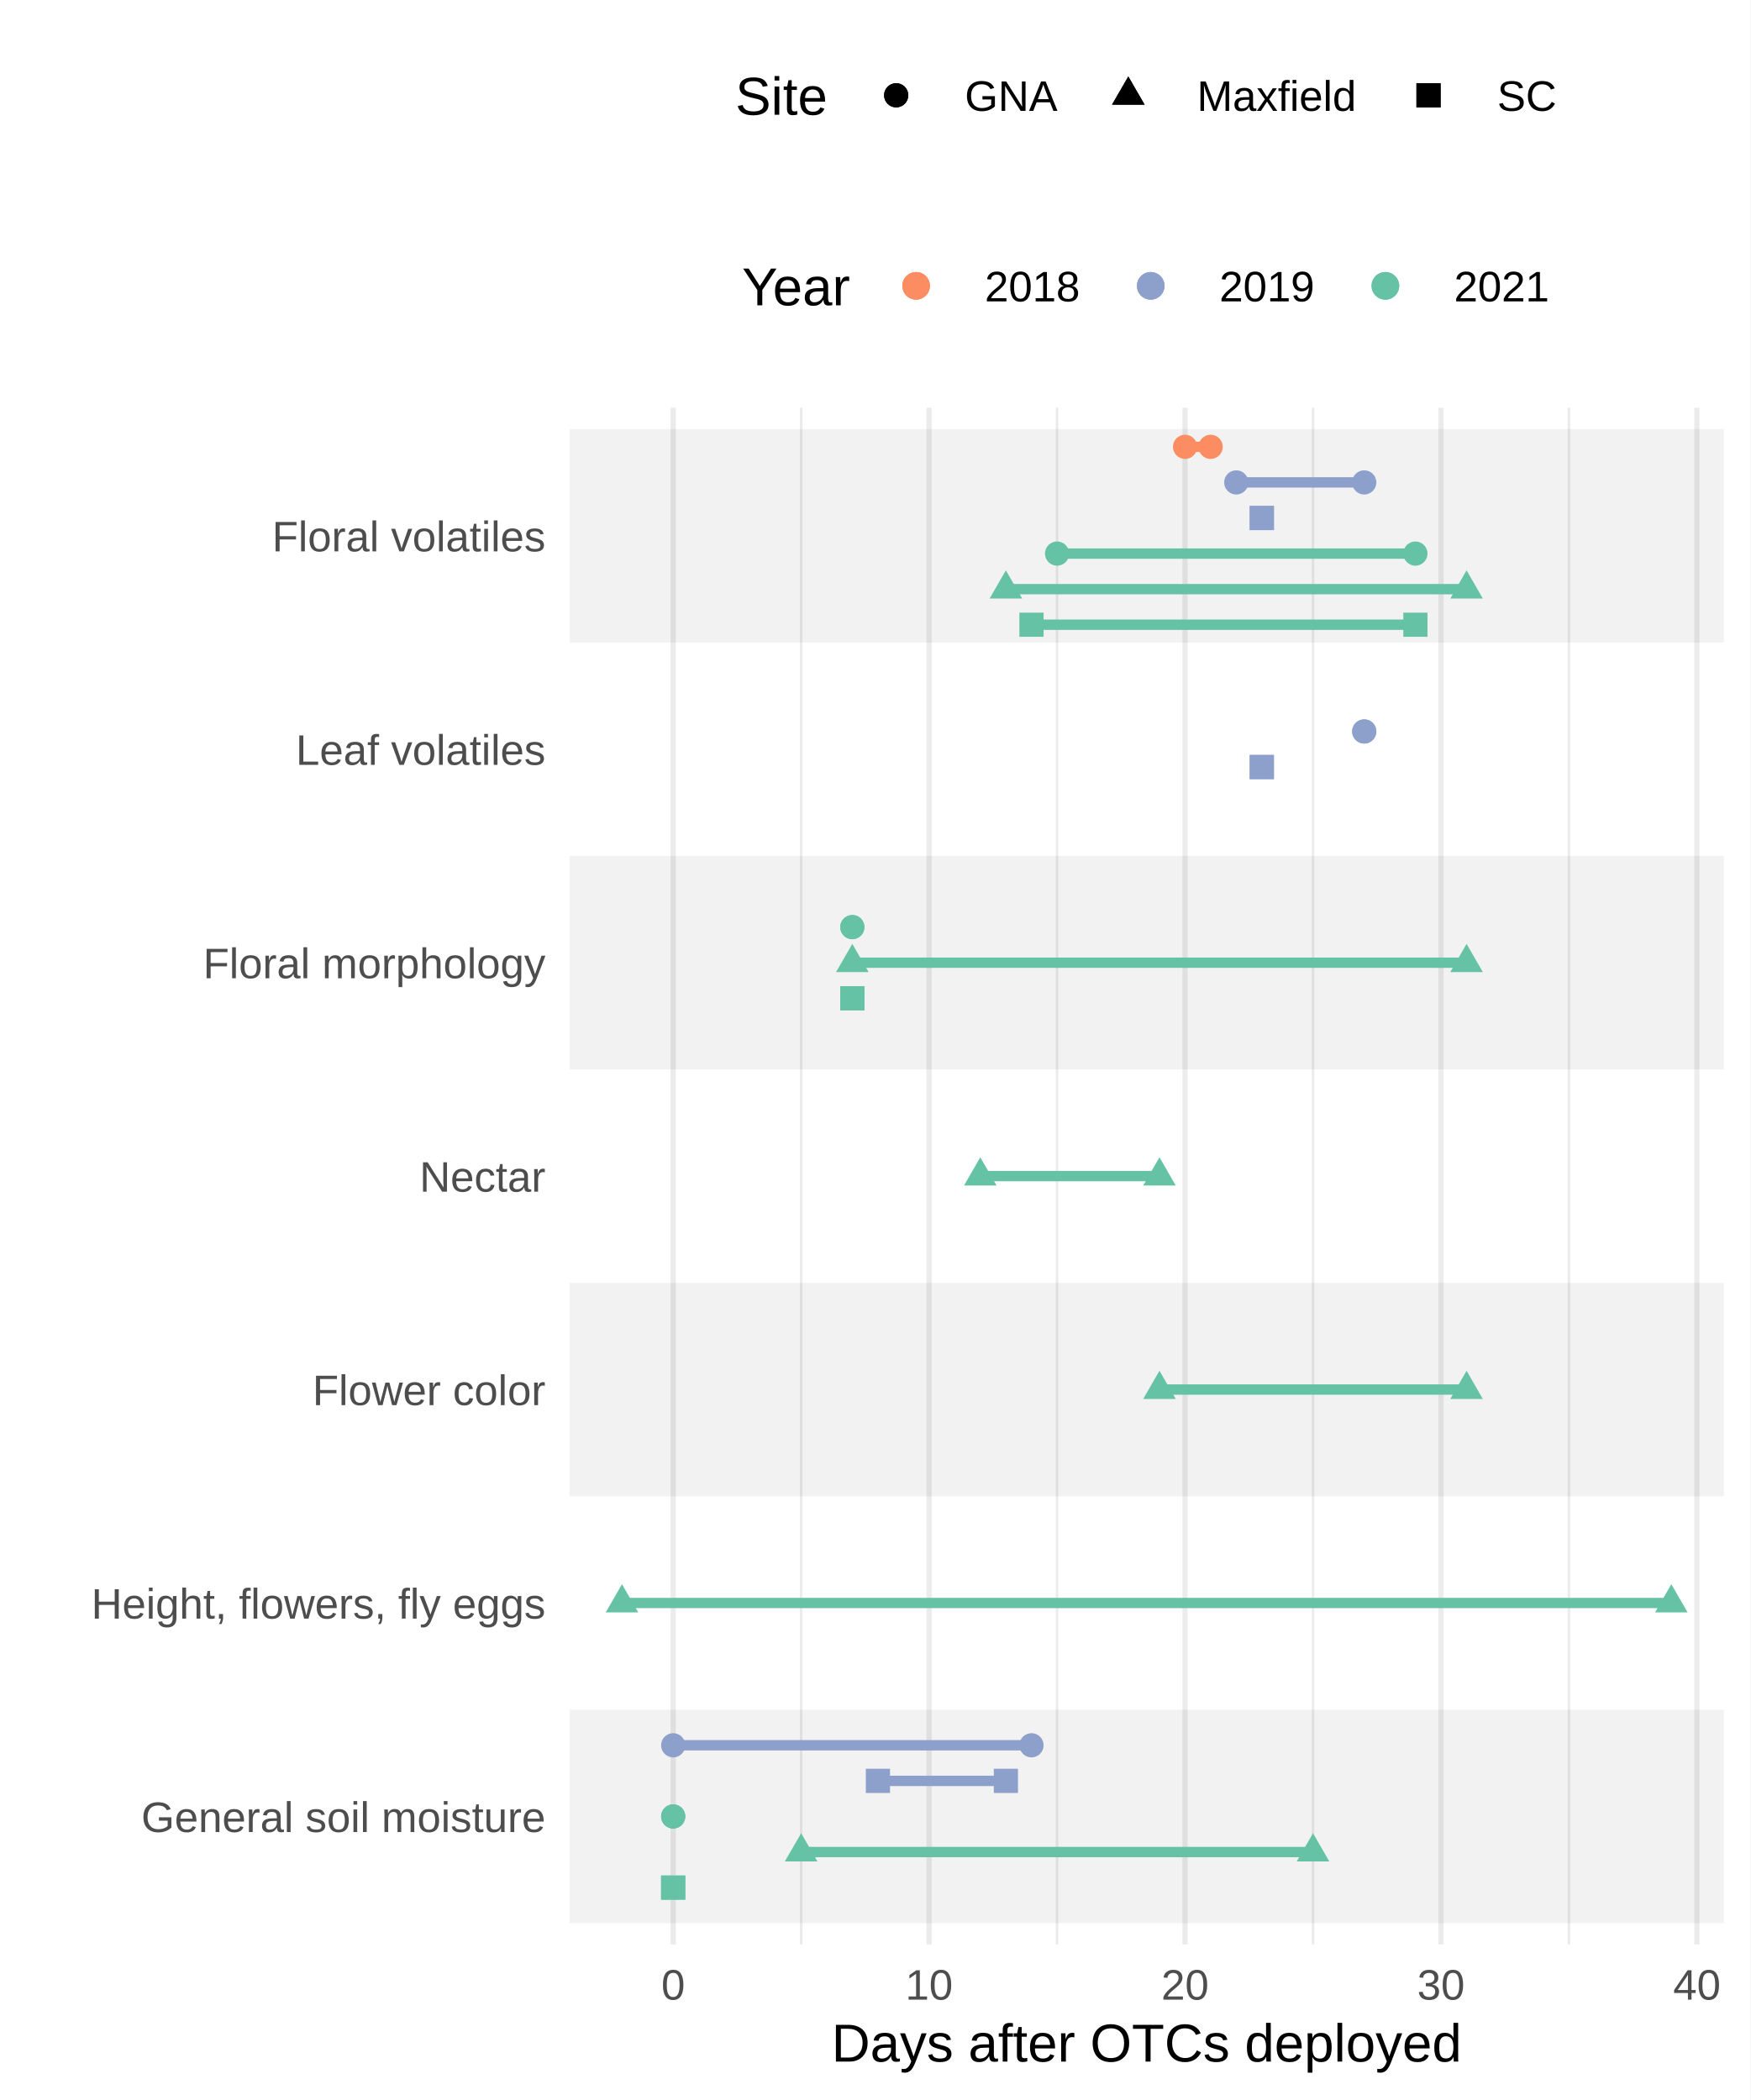
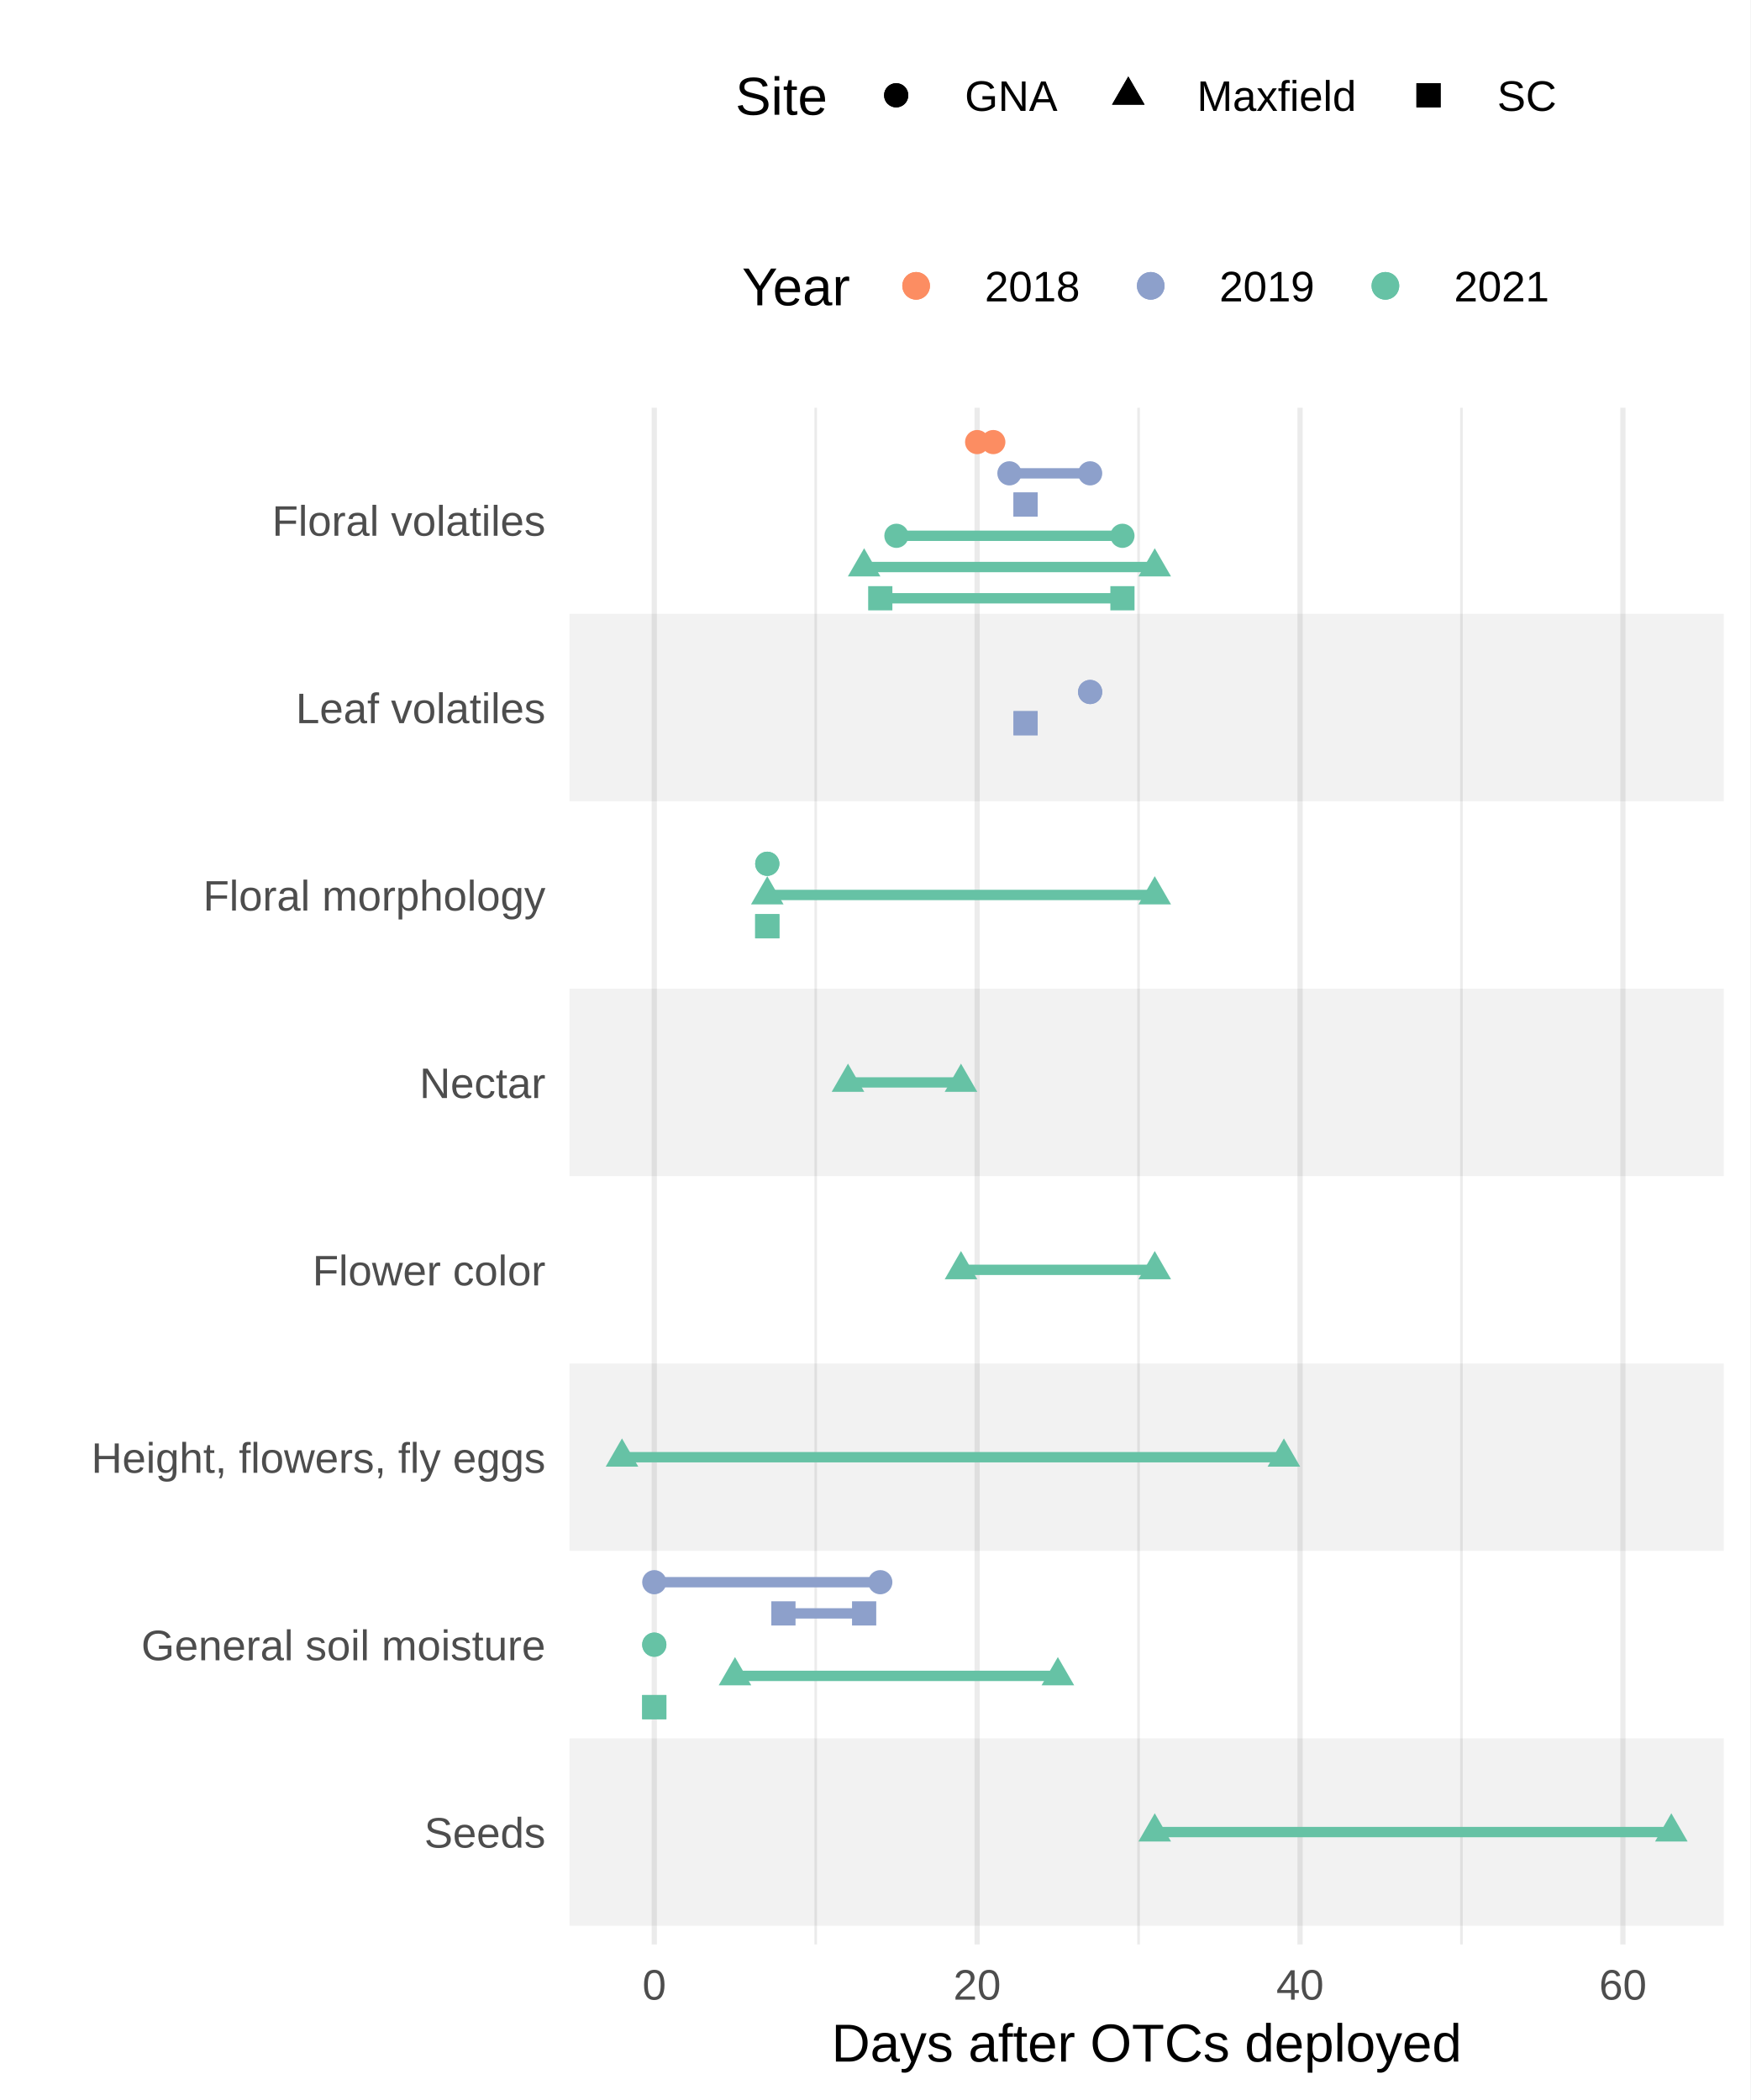
<svg xmlns="http://www.w3.org/2000/svg" class="svglite" width="360.00pt" height="432.00pt" viewBox="0 0 360.00 432.00">
  <defs>
    <style type="text/css">
    .svglite line, .svglite polyline, .svglite polygon, .svglite path, .svglite rect, .svglite circle {
      fill: none;
      stroke: #000000;
      stroke-linecap: round;
      stroke-linejoin: round;
      stroke-miterlimit: 10.00;
    }
    .svglite text {
      white-space: pre;
    }
  </style>
  </defs>
  <rect width="100%" height="100%" style="stroke: none; fill: #FFFFFF;" />
  <defs>
    <clipPath id="cpMC4wMHwzNjAuMDB8MC4wMHw0MzIuMDA=">
      <rect x="0.00" y="0.00" width="360.00" height="432.00" />
    </clipPath>
  </defs>
  <g clip-path="url(#cpMC4wMHwzNjAuMDB8MC4wMHw0MzIuMDA=)">
</g>
  <defs>
    <clipPath id="cpMTE3LjEzfDM1NC41Mnw4My44OHw0MDAuMDE=">
      <rect x="117.13" y="83.88" width="237.39" height="316.14" />
    </clipPath>
  </defs>
  <g clip-path="url(#cpMTE3LjEzfDM1NC41Mnw4My44OHw0MDAuMDE=)">
-     <polyline points="164.77,400.01 164.77,83.88 " style="stroke-width: 0.53; stroke: #EBEBEB; stroke-linecap: butt;" />
-     <polyline points="217.40,400.01 217.40,83.88 " style="stroke-width: 0.53; stroke: #EBEBEB; stroke-linecap: butt;" />
-     <polyline points="270.04,400.01 270.04,83.88 " style="stroke-width: 0.53; stroke: #EBEBEB; stroke-linecap: butt;" />
-     <polyline points="322.68,400.01 322.68,83.88 " style="stroke-width: 0.53; stroke: #EBEBEB; stroke-linecap: butt;" />
-     <polyline points="138.45,400.01 138.45,83.88 " style="stroke-width: 1.07; stroke: #EBEBEB; stroke-linecap: butt;" />
-     <polyline points="191.08,400.01 191.08,83.88 " style="stroke-width: 1.07; stroke: #EBEBEB; stroke-linecap: butt;" />
-     <polyline points="243.72,400.01 243.72,83.88 " style="stroke-width: 1.07; stroke: #EBEBEB; stroke-linecap: butt;" />
-     <polyline points="296.36,400.01 296.36,83.88 " style="stroke-width: 1.07; stroke: #EBEBEB; stroke-linecap: butt;" />
-     <polyline points="348.99,400.01 348.99,83.88 " style="stroke-width: 1.07; stroke: #EBEBEB; stroke-linecap: butt;" />
-     <rect x="117.13" y="351.71" width="237.39" height="43.91" style="stroke-width: 1.07; stroke: none; stroke-linecap: butt; stroke-linejoin: miter; fill: #000000; fill-opacity: 0.051;" />
-     <rect x="117.13" y="307.81" width="237.39" height="43.91" style="stroke-width: 1.07; stroke: none; stroke-linecap: butt; stroke-linejoin: miter; fill: #FFFFFF; fill-opacity: 0.051;" />
-     <rect x="117.13" y="263.90" width="237.39" height="43.91" style="stroke-width: 1.07; stroke: none; stroke-linecap: butt; stroke-linejoin: miter; fill: #000000; fill-opacity: 0.051;" />
-     <rect x="117.13" y="219.99" width="237.39" height="43.91" style="stroke-width: 1.07; stroke: none; stroke-linecap: butt; stroke-linejoin: miter; fill: #FFFFFF; fill-opacity: 0.051;" />
-     <rect x="117.13" y="176.08" width="237.39" height="43.91" style="stroke-width: 1.07; stroke: none; stroke-linecap: butt; stroke-linejoin: miter; fill: #000000; fill-opacity: 0.051;" />
-     <rect x="117.13" y="132.17" width="237.39" height="43.91" style="stroke-width: 1.07; stroke: none; stroke-linecap: butt; stroke-linejoin: miter; fill: #FFFFFF; fill-opacity: 0.051;" />
-     <rect x="117.13" y="88.27" width="237.39" height="43.91" style="stroke-width: 1.07; stroke: none; stroke-linecap: butt; stroke-linejoin: miter; fill: #000000; fill-opacity: 0.051;" />
-     <line x1="138.45" y1="388.30" x2="138.45" y2="388.30" style="stroke-width: 2.13; stroke: #66C2A5; stroke-linecap: butt;" />
-     <line x1="164.77" y1="380.99" x2="270.04" y2="380.99" style="stroke-width: 2.13; stroke: #66C2A5; stroke-linecap: butt;" />
-     <line x1="138.45" y1="373.67" x2="138.45" y2="373.67" style="stroke-width: 2.13; stroke: #66C2A5; stroke-linecap: butt;" />
-     <line x1="180.56" y1="366.35" x2="206.87" y2="366.35" style="stroke-width: 2.13; stroke: #8DA0CB; stroke-linecap: butt;" />
-     <line x1="138.45" y1="359.03" x2="212.14" y2="359.03" style="stroke-width: 2.13; stroke: #8DA0CB; stroke-linecap: butt;" />
-     <line x1="127.92" y1="329.76" x2="343.73" y2="329.76" style="stroke-width: 2.13; stroke: #66C2A5; stroke-linecap: butt;" />
-     <line x1="238.46" y1="285.85" x2="301.62" y2="285.85" style="stroke-width: 2.13; stroke: #66C2A5; stroke-linecap: butt;" />
-     <line x1="201.61" y1="241.94" x2="238.46" y2="241.94" style="stroke-width: 2.13; stroke: #66C2A5; stroke-linecap: butt;" />
-     <line x1="175.29" y1="205.35" x2="175.29" y2="205.35" style="stroke-width: 2.13; stroke: #66C2A5; stroke-linecap: butt;" />
-     <line x1="175.29" y1="198.04" x2="301.62" y2="198.04" style="stroke-width: 2.13; stroke: #66C2A5; stroke-linecap: butt;" />
-     <line x1="175.29" y1="190.72" x2="175.29" y2="190.72" style="stroke-width: 2.13; stroke: #66C2A5; stroke-linecap: butt;" />
-     <line x1="259.51" y1="157.79" x2="259.51" y2="157.79" style="stroke-width: 2.13; stroke: #8DA0CB; stroke-linecap: butt;" />
-     <line x1="280.57" y1="150.47" x2="280.57" y2="150.47" style="stroke-width: 2.13; stroke: #8DA0CB; stroke-linecap: butt;" />
-     <line x1="212.14" y1="128.51" x2="291.09" y2="128.51" style="stroke-width: 2.13; stroke: #66C2A5; stroke-linecap: butt;" />
-     <line x1="206.87" y1="121.20" x2="301.62" y2="121.20" style="stroke-width: 2.13; stroke: #66C2A5; stroke-linecap: butt;" />
-     <line x1="217.40" y1="113.88" x2="291.09" y2="113.88" style="stroke-width: 2.13; stroke: #66C2A5; stroke-linecap: butt;" />
-     <line x1="259.51" y1="106.56" x2="259.51" y2="106.56" style="stroke-width: 2.13; stroke: #8DA0CB; stroke-linecap: butt;" />
-     <line x1="254.25" y1="99.24" x2="280.57" y2="99.24" style="stroke-width: 2.13; stroke: #8DA0CB; stroke-linecap: butt;" />
-     <line x1="243.72" y1="91.92" x2="248.98" y2="91.92" style="stroke-width: 2.13; stroke: #FC8D62; stroke-linecap: butt;" />
-     <polygon points="135.96,390.79 140.94,390.79 140.94,385.82 135.96,385.82 " style="stroke-width: 0.71; stroke: none; fill: #66C2A5;" />
-     <polygon points="164.77,377.12 168.12,382.92 161.41,382.92 " style="stroke-width: 0.71; stroke: none; fill: #66C2A5;" />
-     <circle cx="138.45" cy="373.67" r="2.49" style="stroke-width: 0.71; stroke: none; fill: #66C2A5;" />
-     <polygon points="178.07,368.84 183.04,368.84 183.04,363.86 178.07,363.86 " style="stroke-width: 0.71; stroke: none; fill: #8DA0CB;" />
-     <circle cx="138.45" cy="359.03" r="2.49" style="stroke-width: 0.71; stroke: none; fill: #8DA0CB;" />
-     <polygon points="127.92,325.89 131.27,331.70 124.57,331.70 " style="stroke-width: 0.71; stroke: none; fill: #66C2A5;" />
-     <polygon points="238.46,281.98 241.81,287.79 235.11,287.79 " style="stroke-width: 0.71; stroke: none; fill: #66C2A5;" />
-     <polygon points="201.61,238.07 204.96,243.88 198.26,243.88 " style="stroke-width: 0.71; stroke: none; fill: #66C2A5;" />
-     <polygon points="172.80,207.84 177.78,207.84 177.78,202.87 172.80,202.87 " style="stroke-width: 0.71; stroke: none; fill: #66C2A5;" />
-     <polygon points="175.29,194.17 178.64,199.97 171.94,199.97 " style="stroke-width: 0.71; stroke: none; fill: #66C2A5;" />
-     <circle cx="175.29" cy="190.72" r="2.49" style="stroke-width: 0.71; stroke: none; fill: #66C2A5;" />
-     <polygon points="257.02,160.28 262.00,160.28 262.00,155.30 257.02,155.30 " style="stroke-width: 0.71; stroke: none; fill: #8DA0CB;" />
-     <circle cx="280.57" cy="150.47" r="2.49" style="stroke-width: 0.71; stroke: none; fill: #8DA0CB;" />
-     <polygon points="209.65,131.00 214.63,131.00 214.63,126.03 209.65,126.03 " style="stroke-width: 0.71; stroke: none; fill: #66C2A5;" />
-     <polygon points="206.87,117.33 210.23,123.13 203.52,123.13 " style="stroke-width: 0.71; stroke: none; fill: #66C2A5;" />
-     <circle cx="217.40" cy="113.88" r="2.49" style="stroke-width: 0.71; stroke: none; fill: #66C2A5;" />
-     <polygon points="257.02,109.05 262.00,109.05 262.00,104.07 257.02,104.07 " style="stroke-width: 0.71; stroke: none; fill: #8DA0CB;" />
-     <circle cx="254.25" cy="99.24" r="2.49" style="stroke-width: 0.71; stroke: none; fill: #8DA0CB;" />
-     <circle cx="243.72" cy="91.92" r="2.49" style="stroke-width: 0.71; stroke: none; fill: #FC8D62;" />
-     <polygon points="135.96,390.79 140.94,390.79 140.94,385.82 135.96,385.82 " style="stroke-width: 0.71; stroke: none; fill: #66C2A5;" />
-     <polygon points="270.04,377.12 273.39,382.92 266.69,382.92 " style="stroke-width: 0.71; stroke: none; fill: #66C2A5;" />
-     <circle cx="138.45" cy="373.67" r="2.49" style="stroke-width: 0.71; stroke: none; fill: #66C2A5;" />
-     <polygon points="204.39,368.84 209.36,368.84 209.36,363.86 204.39,363.86 " style="stroke-width: 0.71; stroke: none; fill: #8DA0CB;" />
-     <circle cx="212.14" cy="359.03" r="2.49" style="stroke-width: 0.71; stroke: none; fill: #8DA0CB;" />
-     <polygon points="343.73,325.89 347.08,331.70 340.38,331.70 " style="stroke-width: 0.71; stroke: none; fill: #66C2A5;" />
-     <polygon points="301.62,281.98 304.97,287.79 298.27,287.79 " style="stroke-width: 0.71; stroke: none; fill: #66C2A5;" />
-     <polygon points="238.46,238.07 241.81,243.88 235.11,243.88 " style="stroke-width: 0.71; stroke: none; fill: #66C2A5;" />
-     <polygon points="172.80,207.84 177.78,207.84 177.78,202.87 172.80,202.87 " style="stroke-width: 0.71; stroke: none; fill: #66C2A5;" />
-     <polygon points="301.62,194.17 304.97,199.97 298.27,199.97 " style="stroke-width: 0.71; stroke: none; fill: #66C2A5;" />
-     <circle cx="175.29" cy="190.72" r="2.49" style="stroke-width: 0.71; stroke: none; fill: #66C2A5;" />
-     <polygon points="257.02,160.28 262.00,160.28 262.00,155.30 257.02,155.30 " style="stroke-width: 0.71; stroke: none; fill: #8DA0CB;" />
-     <circle cx="280.57" cy="150.47" r="2.49" style="stroke-width: 0.71; stroke: none; fill: #8DA0CB;" />
-     <polygon points="288.61,131.00 293.58,131.00 293.58,126.03 288.61,126.03 " style="stroke-width: 0.71; stroke: none; fill: #66C2A5;" />
-     <polygon points="301.62,117.33 304.97,123.13 298.27,123.13 " style="stroke-width: 0.71; stroke: none; fill: #66C2A5;" />
-     <circle cx="291.09" cy="113.88" r="2.49" style="stroke-width: 0.71; stroke: none; fill: #66C2A5;" />
-     <polygon points="257.02,109.05 262.00,109.05 262.00,104.07 257.02,104.07 " style="stroke-width: 0.71; stroke: none; fill: #8DA0CB;" />
-     <circle cx="280.57" cy="99.24" r="2.49" style="stroke-width: 0.71; stroke: none; fill: #8DA0CB;" />
-     <circle cx="248.98" cy="91.92" r="2.49" style="stroke-width: 0.71; stroke: none; fill: #FC8D62;" />
+     <polyline points="167.76,400.01 167.76,83.88 " style="stroke-width: 0.53; stroke: #EBEBEB; stroke-linecap: butt;" />
+     <polyline points="234.16,400.01 234.16,83.88 " style="stroke-width: 0.53; stroke: #EBEBEB; stroke-linecap: butt;" />
+     <polyline points="300.57,400.01 300.57,83.88 " style="stroke-width: 0.53; stroke: #EBEBEB; stroke-linecap: butt;" />
+     <polyline points="134.56,400.01 134.56,83.88 " style="stroke-width: 1.07; stroke: #EBEBEB; stroke-linecap: butt;" />
+     <polyline points="200.96,400.01 200.96,83.88 " style="stroke-width: 1.07; stroke: #EBEBEB; stroke-linecap: butt;" />
+     <polyline points="267.37,400.01 267.37,83.88 " style="stroke-width: 1.07; stroke: #EBEBEB; stroke-linecap: butt;" />
+     <polyline points="333.77,400.01 333.77,83.88 " style="stroke-width: 1.07; stroke: #EBEBEB; stroke-linecap: butt;" />
+     <rect x="117.13" y="357.60" width="237.39" height="38.55" style="stroke-width: 1.07; stroke: none; stroke-linecap: butt; stroke-linejoin: miter; fill: #000000; fill-opacity: 0.051;" />
+     <rect x="117.13" y="319.05" width="237.39" height="38.55" style="stroke-width: 1.07; stroke: none; stroke-linecap: butt; stroke-linejoin: miter; fill: #FFFFFF; fill-opacity: 0.051;" />
+     <rect x="117.13" y="280.50" width="237.39" height="38.55" style="stroke-width: 1.07; stroke: none; stroke-linecap: butt; stroke-linejoin: miter; fill: #000000; fill-opacity: 0.051;" />
+     <rect x="117.13" y="241.94" width="237.39" height="38.55" style="stroke-width: 1.07; stroke: none; stroke-linecap: butt; stroke-linejoin: miter; fill: #FFFFFF; fill-opacity: 0.051;" />
+     <rect x="117.13" y="203.39" width="237.39" height="38.55" style="stroke-width: 1.07; stroke: none; stroke-linecap: butt; stroke-linejoin: miter; fill: #000000; fill-opacity: 0.051;" />
+     <rect x="117.13" y="164.84" width="237.39" height="38.55" style="stroke-width: 1.07; stroke: none; stroke-linecap: butt; stroke-linejoin: miter; fill: #FFFFFF; fill-opacity: 0.051;" />
+     <rect x="117.13" y="126.28" width="237.39" height="38.55" style="stroke-width: 1.07; stroke: none; stroke-linecap: butt; stroke-linejoin: miter; fill: #000000; fill-opacity: 0.051;" />
+     <line x1="237.49" y1="376.88" x2="343.73" y2="376.88" style="stroke-width: 2.13; stroke: #66C2A5; stroke-linecap: butt;" />
+     <line x1="134.56" y1="351.18" x2="134.56" y2="351.18" style="stroke-width: 2.13; stroke: #66C2A5; stroke-linecap: butt;" />
+     <line x1="151.16" y1="344.75" x2="217.56" y2="344.75" style="stroke-width: 2.13; stroke: #66C2A5; stroke-linecap: butt;" />
+     <line x1="134.56" y1="338.33" x2="134.56" y2="338.33" style="stroke-width: 2.13; stroke: #66C2A5; stroke-linecap: butt;" />
+     <line x1="161.12" y1="331.90" x2="177.72" y2="331.90" style="stroke-width: 2.13; stroke: #8DA0CB; stroke-linecap: butt;" />
+     <line x1="134.56" y1="325.48" x2="181.04" y2="325.48" style="stroke-width: 2.13; stroke: #8DA0CB; stroke-linecap: butt;" />
+     <line x1="127.92" y1="299.77" x2="264.05" y2="299.77" style="stroke-width: 2.13; stroke: #66C2A5; stroke-linecap: butt;" />
+     <line x1="197.64" y1="261.22" x2="237.49" y2="261.22" style="stroke-width: 2.13; stroke: #66C2A5; stroke-linecap: butt;" />
+     <line x1="174.40" y1="222.67" x2="197.64" y2="222.67" style="stroke-width: 2.13; stroke: #66C2A5; stroke-linecap: butt;" />
+     <line x1="157.80" y1="190.54" x2="157.80" y2="190.54" style="stroke-width: 2.13; stroke: #66C2A5; stroke-linecap: butt;" />
+     <line x1="157.80" y1="184.11" x2="237.49" y2="184.11" style="stroke-width: 2.13; stroke: #66C2A5; stroke-linecap: butt;" />
+     <line x1="157.80" y1="177.69" x2="157.80" y2="177.69" style="stroke-width: 2.13; stroke: #66C2A5; stroke-linecap: butt;" />
+     <line x1="210.92" y1="148.77" x2="210.92" y2="148.77" style="stroke-width: 2.13; stroke: #8DA0CB; stroke-linecap: butt;" />
+     <line x1="224.20" y1="142.35" x2="224.20" y2="142.35" style="stroke-width: 2.13; stroke: #8DA0CB; stroke-linecap: butt;" />
+     <line x1="181.04" y1="123.07" x2="230.84" y2="123.07" style="stroke-width: 2.13; stroke: #66C2A5; stroke-linecap: butt;" />
+     <line x1="177.72" y1="116.65" x2="237.49" y2="116.65" style="stroke-width: 2.13; stroke: #66C2A5; stroke-linecap: butt;" />
+     <line x1="184.36" y1="110.22" x2="230.84" y2="110.22" style="stroke-width: 2.13; stroke: #66C2A5; stroke-linecap: butt;" />
+     <line x1="210.92" y1="103.79" x2="210.92" y2="103.79" style="stroke-width: 2.13; stroke: #8DA0CB; stroke-linecap: butt;" />
+     <line x1="207.60" y1="97.37" x2="224.20" y2="97.37" style="stroke-width: 2.13; stroke: #8DA0CB; stroke-linecap: butt;" />
+     <line x1="200.96" y1="90.94" x2="204.28" y2="90.94" style="stroke-width: 2.13; stroke: #FC8D62; stroke-linecap: butt;" />
+     <polygon points="237.49,373.01 240.84,378.82 234.13,378.82 " style="stroke-width: 0.71; stroke: none; fill: #66C2A5;" />
+     <polygon points="132.07,353.67 137.05,353.67 137.05,348.69 132.07,348.69 " style="stroke-width: 0.71; stroke: none; fill: #66C2A5;" />
+     <polygon points="151.16,340.88 154.51,346.69 147.81,346.69 " style="stroke-width: 0.71; stroke: none; fill: #66C2A5;" />
+     <circle cx="134.56" cy="338.33" r="2.49" style="stroke-width: 0.71; stroke: none; fill: #66C2A5;" />
+     <polygon points="158.63,334.39 163.61,334.39 163.61,329.41 158.63,329.41 " style="stroke-width: 0.71; stroke: none; fill: #8DA0CB;" />
+     <circle cx="134.56" cy="325.48" r="2.49" style="stroke-width: 0.71; stroke: none; fill: #8DA0CB;" />
+     <polygon points="127.92,295.90 131.27,301.71 124.57,301.71 " style="stroke-width: 0.71; stroke: none; fill: #66C2A5;" />
+     <polygon points="197.64,257.35 200.99,263.16 194.29,263.16 " style="stroke-width: 0.71; stroke: none; fill: #66C2A5;" />
+     <polygon points="174.40,218.80 177.75,224.60 171.05,224.60 " style="stroke-width: 0.71; stroke: none; fill: #66C2A5;" />
+     <polygon points="155.31,193.03 160.29,193.03 160.29,188.05 155.31,188.05 " style="stroke-width: 0.71; stroke: none; fill: #66C2A5;" />
+     <polygon points="157.80,180.24 161.15,186.05 154.45,186.05 " style="stroke-width: 0.71; stroke: none; fill: #66C2A5;" />
+     <circle cx="157.80" cy="177.69" r="2.49" style="stroke-width: 0.71; stroke: none; fill: #66C2A5;" />
+     <polygon points="208.44,151.26 213.41,151.26 213.41,146.29 208.44,146.29 " style="stroke-width: 0.71; stroke: none; fill: #8DA0CB;" />
+     <circle cx="224.20" cy="142.35" r="2.49" style="stroke-width: 0.71; stroke: none; fill: #8DA0CB;" />
+     <polygon points="178.55,125.56 183.53,125.56 183.53,120.58 178.55,120.58 " style="stroke-width: 0.71; stroke: none; fill: #66C2A5;" />
+     <polygon points="177.72,112.78 181.07,118.58 174.37,118.58 " style="stroke-width: 0.71; stroke: none; fill: #66C2A5;" />
+     <circle cx="184.36" cy="110.22" r="2.49" style="stroke-width: 0.71; stroke: none; fill: #66C2A5;" />
+     <polygon points="208.44,106.28 213.41,106.28 213.41,101.31 208.44,101.31 " style="stroke-width: 0.71; stroke: none; fill: #8DA0CB;" />
+     <circle cx="207.60" cy="97.37" r="2.49" style="stroke-width: 0.71; stroke: none; fill: #8DA0CB;" />
+     <circle cx="200.96" cy="90.94" r="2.49" style="stroke-width: 0.71; stroke: none; fill: #FC8D62;" />
+     <polygon points="343.73,373.01 347.08,378.82 340.38,378.82 " style="stroke-width: 0.71; stroke: none; fill: #66C2A5;" />
+     <polygon points="132.07,353.67 137.05,353.67 137.05,348.69 132.07,348.69 " style="stroke-width: 0.71; stroke: none; fill: #66C2A5;" />
+     <polygon points="217.56,340.88 220.92,346.69 214.21,346.69 " style="stroke-width: 0.71; stroke: none; fill: #66C2A5;" />
+     <circle cx="134.56" cy="338.33" r="2.49" style="stroke-width: 0.71; stroke: none; fill: #66C2A5;" />
+     <polygon points="175.23,334.39 180.21,334.39 180.21,329.41 175.23,329.41 " style="stroke-width: 0.71; stroke: none; fill: #8DA0CB;" />
+     <circle cx="181.04" cy="325.48" r="2.49" style="stroke-width: 0.71; stroke: none; fill: #8DA0CB;" />
+     <polygon points="264.05,295.90 267.40,301.71 260.70,301.71 " style="stroke-width: 0.71; stroke: none; fill: #66C2A5;" />
+     <polygon points="237.49,257.35 240.84,263.16 234.13,263.16 " style="stroke-width: 0.71; stroke: none; fill: #66C2A5;" />
+     <polygon points="197.64,218.80 200.99,224.60 194.29,224.60 " style="stroke-width: 0.71; stroke: none; fill: #66C2A5;" />
+     <polygon points="155.31,193.03 160.29,193.03 160.29,188.05 155.31,188.05 " style="stroke-width: 0.71; stroke: none; fill: #66C2A5;" />
+     <polygon points="237.49,180.24 240.84,186.05 234.13,186.05 " style="stroke-width: 0.71; stroke: none; fill: #66C2A5;" />
+     <circle cx="157.80" cy="177.69" r="2.49" style="stroke-width: 0.71; stroke: none; fill: #66C2A5;" />
+     <polygon points="208.44,151.26 213.41,151.26 213.41,146.29 208.44,146.29 " style="stroke-width: 0.71; stroke: none; fill: #8DA0CB;" />
+     <circle cx="224.20" cy="142.35" r="2.49" style="stroke-width: 0.71; stroke: none; fill: #8DA0CB;" />
+     <polygon points="228.36,125.56 233.33,125.56 233.33,120.58 228.36,120.58 " style="stroke-width: 0.71; stroke: none; fill: #66C2A5;" />
+     <polygon points="237.49,112.78 240.84,118.58 234.13,118.58 " style="stroke-width: 0.71; stroke: none; fill: #66C2A5;" />
+     <circle cx="230.84" cy="110.22" r="2.49" style="stroke-width: 0.71; stroke: none; fill: #66C2A5;" />
+     <polygon points="208.44,106.28 213.41,106.28 213.41,101.31 208.44,101.31 " style="stroke-width: 0.71; stroke: none; fill: #8DA0CB;" />
+     <circle cx="224.20" cy="97.37" r="2.49" style="stroke-width: 0.71; stroke: none; fill: #8DA0CB;" />
+     <circle cx="204.28" cy="90.94" r="2.49" style="stroke-width: 0.71; stroke: none; fill: #FC8D62;" />
  </g>
  <g clip-path="url(#cpMC4wMHwzNjAuMDB8MC4wMHw0MzIuMDA=)">
-     <text x="112.20" y="376.88" text-anchor="end" style="font-size: 8.80px;fill: #4D4D4D; font-family: &quot;Arial&quot;;">General soil moisture</text>
-     <text x="112.20" y="332.97" text-anchor="end" style="font-size: 8.80px;fill: #4D4D4D; font-family: &quot;Arial&quot;;">Height, flowers, fly eggs</text>
-     <text x="112.20" y="289.06" text-anchor="end" style="font-size: 8.80px;fill: #4D4D4D; font-family: &quot;Arial&quot;;">Flower color</text>
-     <text x="112.20" y="245.15" text-anchor="end" style="font-size: 8.80px;fill: #4D4D4D; font-family: &quot;Arial&quot;;">Nectar</text>
-     <text x="112.20" y="201.24" text-anchor="end" style="font-size: 8.80px;fill: #4D4D4D; font-family: &quot;Arial&quot;;">Floral morphology</text>
-     <text x="112.20" y="157.34" text-anchor="end" style="font-size: 8.80px;fill: #4D4D4D; font-family: &quot;Arial&quot;;">Leaf volatiles</text>
-     <text x="112.20" y="113.43" text-anchor="end" style="font-size: 8.80px;fill: #4D4D4D; font-family: &quot;Arial&quot;;">Floral volatiles</text>
-     <text x="138.45" y="411.36" text-anchor="middle" style="font-size: 8.80px;fill: #4D4D4D; font-family: &quot;Arial&quot;;">0</text>
-     <text x="191.08" y="411.36" text-anchor="middle" style="font-size: 8.80px;fill: #4D4D4D; font-family: &quot;Arial&quot;;">10</text>
-     <text x="243.72" y="411.36" text-anchor="middle" style="font-size: 8.80px;fill: #4D4D4D; font-family: &quot;Arial&quot;;">20</text>
-     <text x="296.36" y="411.36" text-anchor="middle" style="font-size: 8.80px;fill: #4D4D4D; font-family: &quot;Arial&quot;;">30</text>
-     <text x="348.99" y="411.36" text-anchor="middle" style="font-size: 8.80px;fill: #4D4D4D; font-family: &quot;Arial&quot;;">40</text>
+     <text x="112.20" y="380.09" text-anchor="end" style="font-size: 8.80px;fill: #4D4D4D; font-family: &quot;Arial&quot;;">Seeds</text>
+     <text x="112.20" y="341.54" text-anchor="end" style="font-size: 8.80px;fill: #4D4D4D; font-family: &quot;Arial&quot;;">General soil moisture</text>
+     <text x="112.20" y="302.98" text-anchor="end" style="font-size: 8.80px;fill: #4D4D4D; font-family: &quot;Arial&quot;;">Height, flowers, fly eggs</text>
+     <text x="112.20" y="264.43" text-anchor="end" style="font-size: 8.80px;fill: #4D4D4D; font-family: &quot;Arial&quot;;">Flower color</text>
+     <text x="112.20" y="225.88" text-anchor="end" style="font-size: 8.80px;fill: #4D4D4D; font-family: &quot;Arial&quot;;">Nectar</text>
+     <text x="112.20" y="187.32" text-anchor="end" style="font-size: 8.80px;fill: #4D4D4D; font-family: &quot;Arial&quot;;">Floral morphology</text>
+     <text x="112.20" y="148.77" text-anchor="end" style="font-size: 8.80px;fill: #4D4D4D; font-family: &quot;Arial&quot;;">Leaf volatiles</text>
+     <text x="112.20" y="110.21" text-anchor="end" style="font-size: 8.80px;fill: #4D4D4D; font-family: &quot;Arial&quot;;">Floral volatiles</text>
+     <text x="134.56" y="411.36" text-anchor="middle" style="font-size: 8.80px;fill: #4D4D4D; font-family: &quot;Arial&quot;;">0</text>
+     <text x="200.96" y="411.36" text-anchor="middle" style="font-size: 8.80px;fill: #4D4D4D; font-family: &quot;Arial&quot;;">20</text>
+     <text x="267.37" y="411.36" text-anchor="middle" style="font-size: 8.80px;fill: #4D4D4D; font-family: &quot;Arial&quot;;">40</text>
+     <text x="333.77" y="411.36" text-anchor="middle" style="font-size: 8.80px;fill: #4D4D4D; font-family: &quot;Arial&quot;;">60</text>
    <text x="235.82" y="424.10" text-anchor="middle" style="font-size: 11.00px; font-family: &quot;Arial&quot;;">Days after OTCs deployed</text>
    <text x="151.23" y="23.61" style="font-size: 11.00px; font-family: &quot;Arial&quot;;">Site</text>
    <circle cx="184.31" cy="19.60" r="2.49" style="stroke-width: 0.71; stroke: none; fill: #000000;" />
    <circle cx="184.31" cy="19.60" r="2.49" style="stroke-width: 0.71; stroke: none; fill: #000000;" />
    <polygon points="232.05,15.73 235.40,21.53 228.70,21.53 " style="stroke-width: 0.71; stroke: none; fill: #000000;" />
    <polygon points="232.05,15.73 235.40,21.53 228.70,21.53 " style="stroke-width: 0.71; stroke: none; fill: #000000;" />
    <polygon points="291.31,22.09 296.28,22.09 296.28,17.11 291.31,17.11 " style="stroke-width: 0.71; stroke: none; fill: #000000;" />
    <polygon points="291.31,22.09 296.28,22.09 296.28,17.11 291.31,17.11 " style="stroke-width: 0.71; stroke: none; fill: #000000;" />
    <text x="198.43" y="22.81" style="font-size: 8.80px; font-family: &quot;Arial&quot;;">GNA</text>
    <text x="246.17" y="22.81" style="font-size: 8.80px; font-family: &quot;Arial&quot;;">Maxfield</text>
    <text x="307.91" y="22.81" style="font-size: 8.80px; font-family: &quot;Arial&quot;;">SC</text>
    <text x="152.60" y="62.81" style="font-size: 11.00px; font-family: &quot;Arial&quot;;">Year</text>
    <circle cx="188.41" cy="58.80" r="2.49" style="stroke-width: 0.71; stroke: #FC8D62; fill: #FC8D62;" />
    <circle cx="188.41" cy="58.80" r="2.49" style="stroke-width: 0.71; stroke: #FC8D62; fill: #FC8D62;" />
    <circle cx="236.66" cy="58.80" r="2.49" style="stroke-width: 0.71; stroke: #8DA0CB; fill: #8DA0CB;" />
    <circle cx="236.66" cy="58.80" r="2.49" style="stroke-width: 0.71; stroke: #8DA0CB; fill: #8DA0CB;" />
    <circle cx="284.92" cy="58.80" r="2.49" style="stroke-width: 0.71; stroke: #66C2A5; fill: #66C2A5;" />
    <circle cx="284.92" cy="58.80" r="2.49" style="stroke-width: 0.71; stroke: #66C2A5; fill: #66C2A5;" />
    <text x="202.53" y="62.00" style="font-size: 8.80px; font-family: &quot;Arial&quot;;">2018</text>
    <text x="250.78" y="62.00" style="font-size: 8.80px; font-family: &quot;Arial&quot;;">2019</text>
    <text x="299.04" y="62.00" style="font-size: 8.80px; font-family: &quot;Arial&quot;;">2021</text>
  </g>
</svg>
